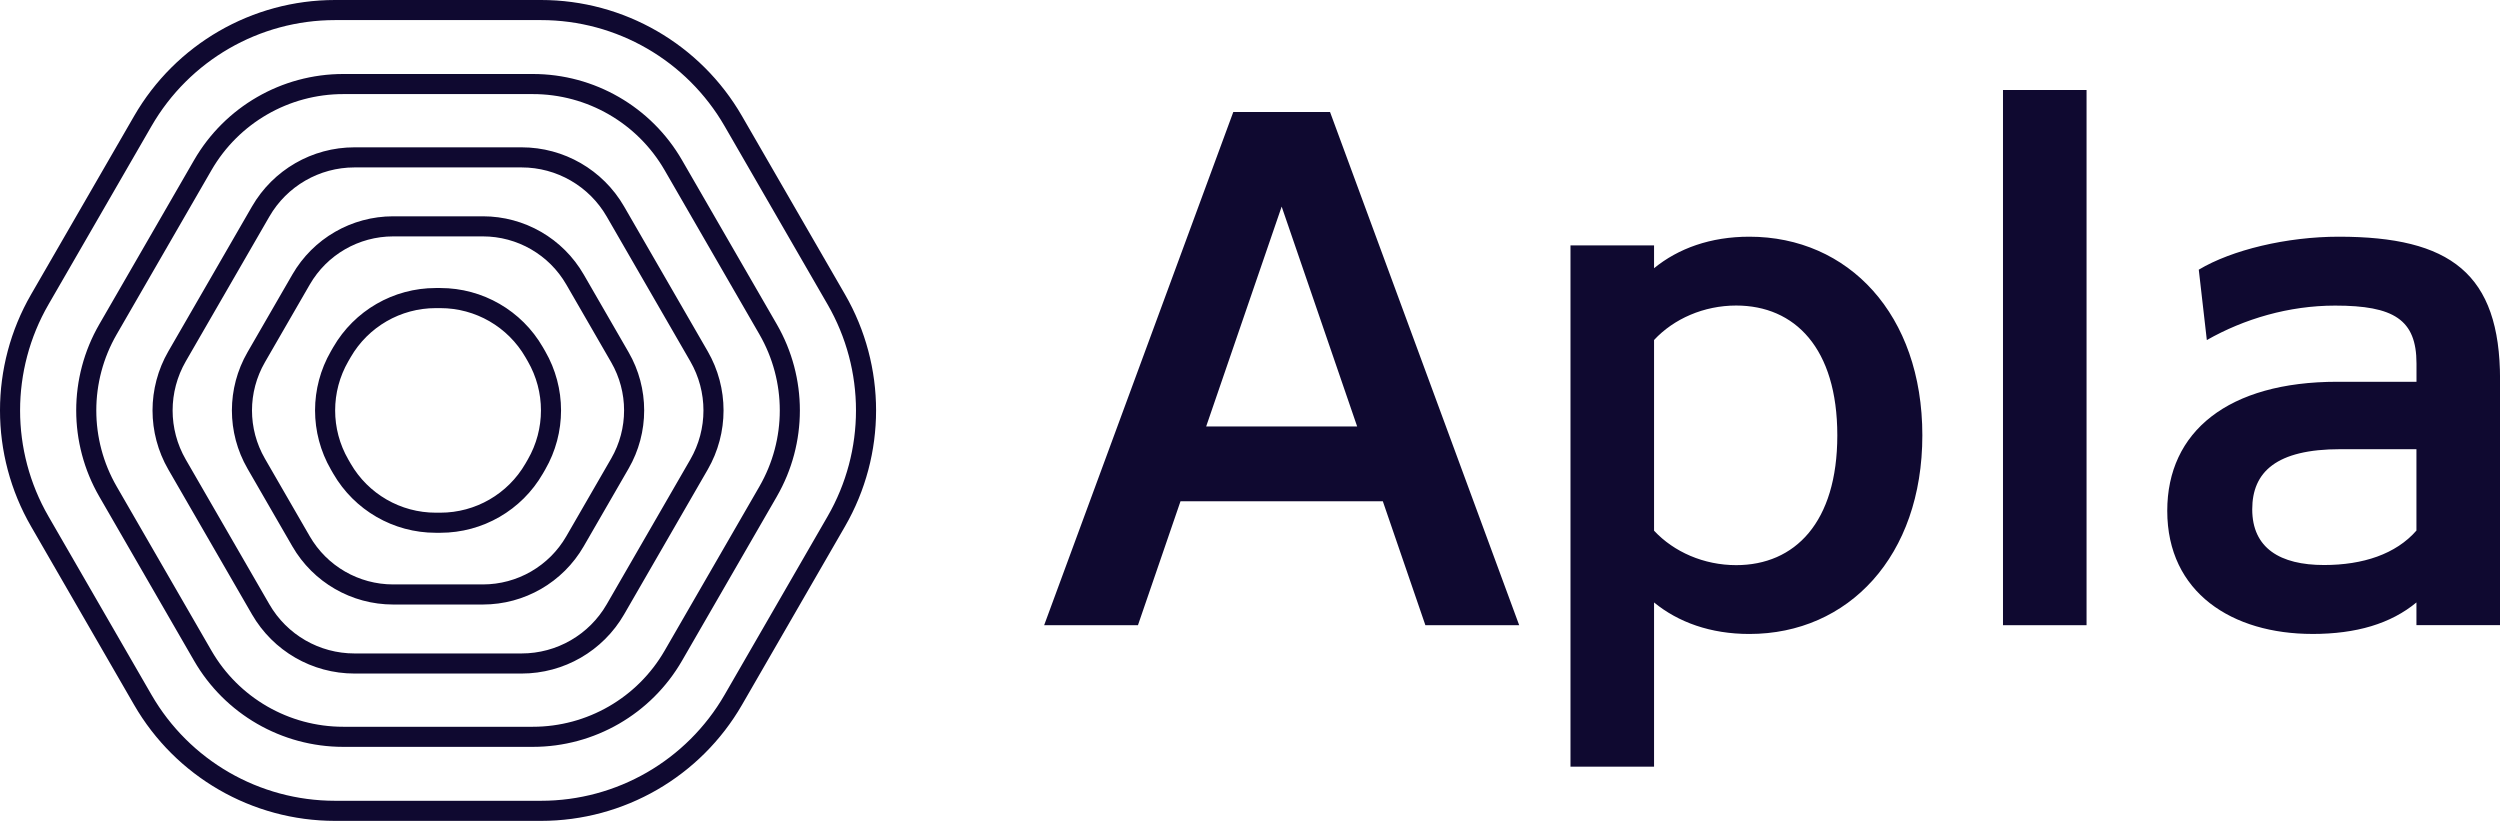
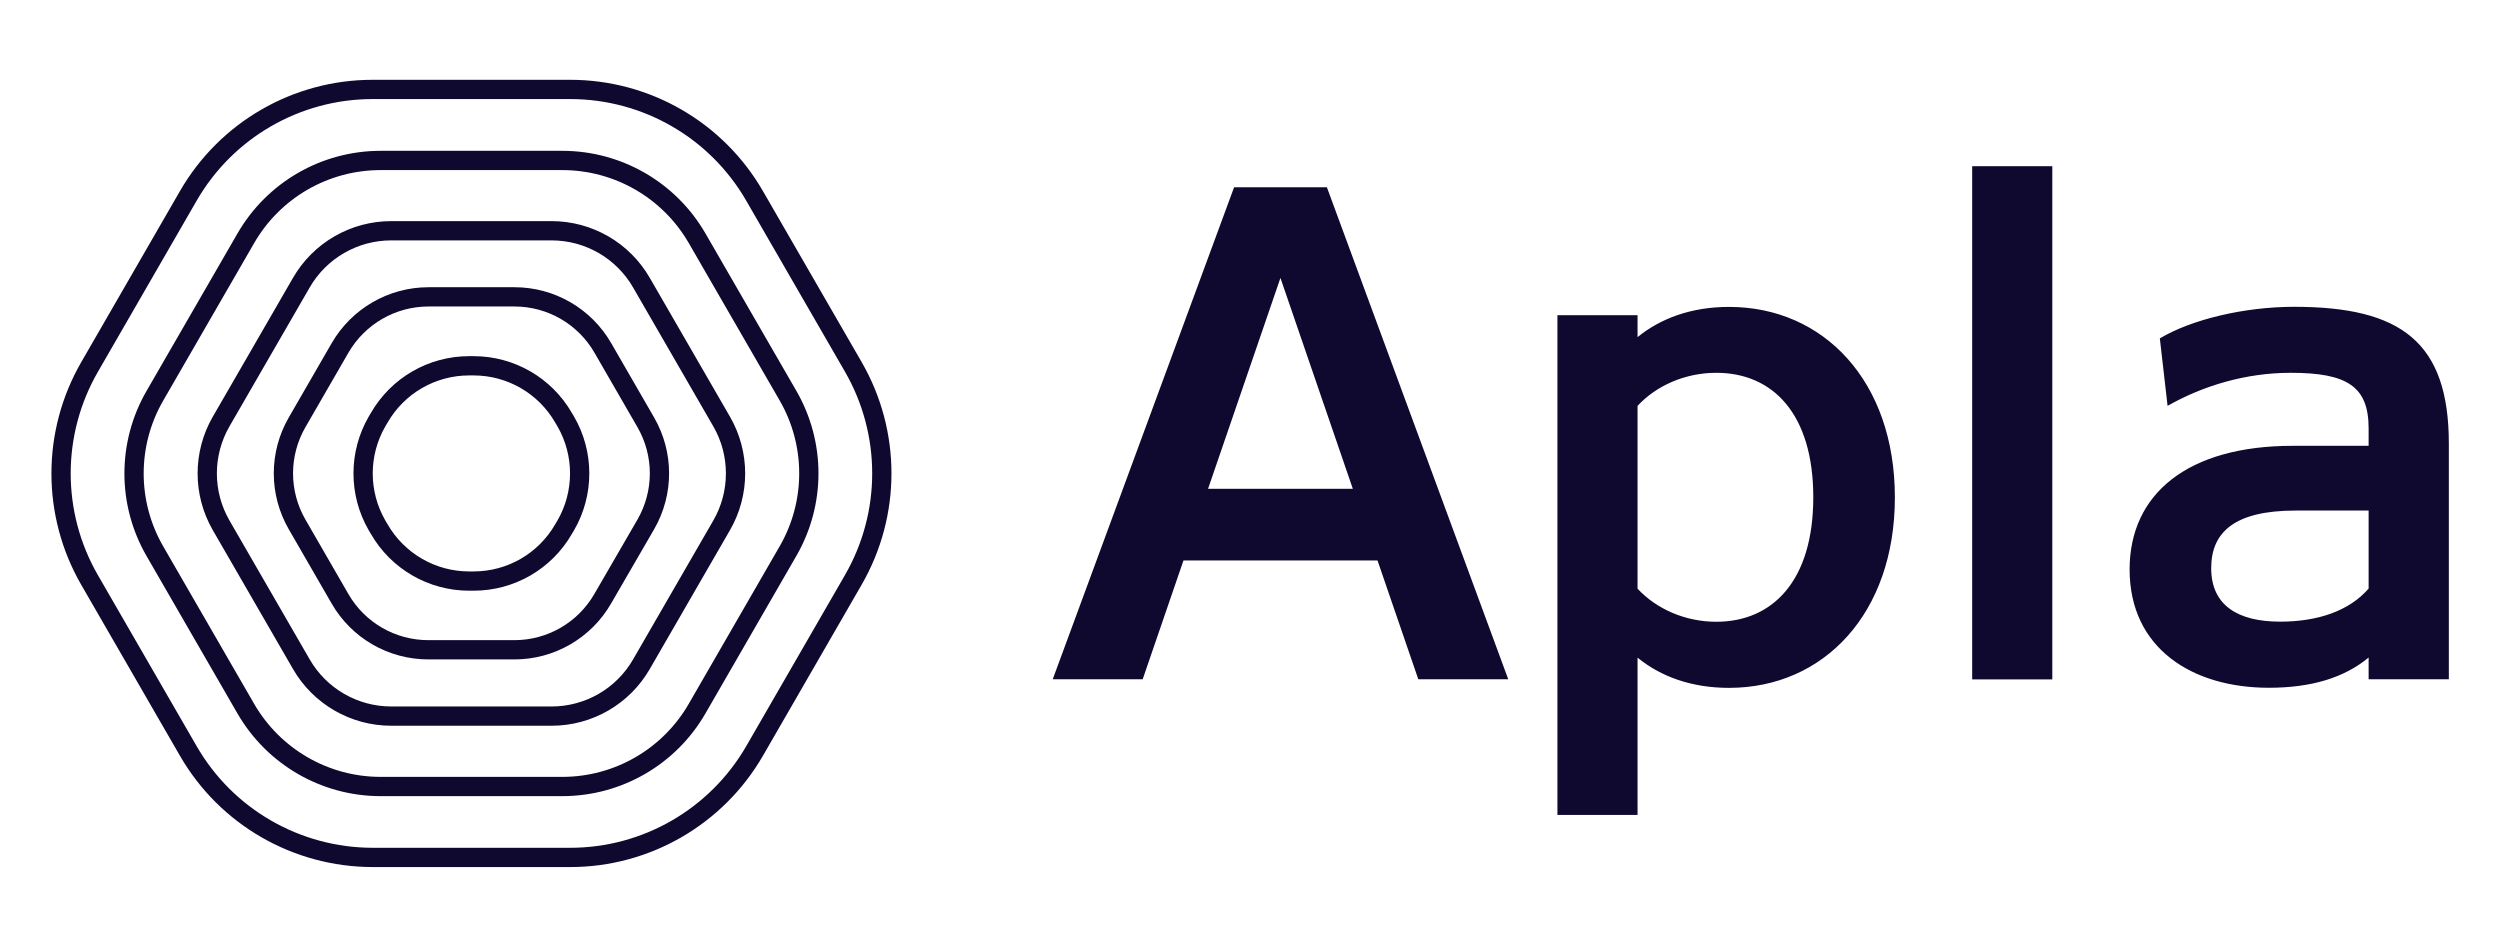
- <svg xmlns="http://www.w3.org/2000/svg" viewBox="0 0 2291.95 752.56">
-   <defs>
-     <style>.cls-1{fill:#0f0930;}.cls-2{fill:none;stroke:#0f0930;stroke-linejoin:round;stroke-width:18.42px;}</style>
-   </defs>
+ <svg xmlns="http://www.w3.org/2000/svg" version="1.1" id="Layer_1" x="0px" y="0px" viewBox="840 -55 2390 900" xml:space="preserve">
+   <style type="text/css">
+ 	.st0{fill:#0F0930;}
+ 	.st1{fill:none;stroke:#0F0930;stroke-width:18.42;stroke-linejoin:round;}
+ </style>
  <g id="Layer_1-2">
-     <path class="cls-1" d="M1219.36 102.7h-88.71L957.26 573.14h86l39-113.58h185.49l39 113.58h86L1219.36 102.7zM1175 189.4l69.22 201.6h-138.44L1175 189.4zM1516.4 225h-76.61v477.85h76.61V552.31c22.18 18.15 51.75 28.9 87.37 28.9 90.73 0 158.6-71.24 158.6-182.13S1694.5 217 1603.77 217c-35.62 0-65.19 10.75-87.37 28.9V225zm0 86.7c18.14-19.49 45.7-31.59 75.27-31.59 53.76 0 92.74 39 92.74 119s-39 119-92.74 119c-29.57 0-57.12-12.1-75.27-31.59V311.71zM1836.3 573.14h76.61V82.54h-76.61v490.6zM2119.91 581.2c40.32 0 71.91-9.41 95.43-28.9v20.83H2292V348c0-97.45-45.7-131-147.85-131-47.72 0-98.12 12.1-128.36 30.24l7.39 64.52c34.27-19.49 75.27-31.59 117.61-31.59 53.76 0 74.6 12.77 74.6 53.09V350h-72.58c-100.14 0-155.92 45.7-155.92 118.28 0 75.27 59.81 112.9 133.07 112.9zm10.75-63.2c-40.32 0-65.86-15.46-65.86-51.08 0-34.27 22.18-55.11 80.65-55.11h69.89v74.6C2196.52 508 2166.28 518 2130.66 518z" />
-     <path class="cls-2" d="M766.7 478a203.49 203.49 0 0 0 0-203.49L672.26 111A203.49 203.49 0 0 0 496 9.21H307.14A203.49 203.49 0 0 0 130.92 111L36.47 274.54a203.49 203.49 0 0 0 0 203.49l94.45 163.57a203.49 203.49 0 0 0 176.22 101.75H496A203.49 203.49 0 0 0 672.26 641.6L766.7 478zm-62.52-27.39a148.71 148.71 0 0 0 0-148.71l-86.9-150.51a148.71 148.71 0 0 0-128.8-74.34H314.69a148.71 148.71 0 0 0-128.79 74.36L99 301.92a148.71 148.71 0 0 0 0 148.71l86.9 150.51a148.71 148.71 0 0 0 128.79 74.36h173.8a148.71 148.71 0 0 0 128.79-74.36l86.9-150.51zm-63.35-24.71a99.24 99.24 0 0 0 0-99.24L564.18 193.9a99.24 99.24 0 0 0-85.94-49.62H324.93A99.24 99.24 0 0 0 239 193.9l-76.66 132.76a99.24 99.24 0 0 0 0 99.24L239 558.66a99.24 99.24 0 0 0 85.94 49.62h153.3a99.24 99.24 0 0 0 85.94-49.62l76.65-132.76zm-72.54-.9a97.5 97.5 0 0 0 0-97.5l-41.13-71.24a97.5 97.5 0 0 0-84.44-48.75h-82.27A97.5 97.5 0 0 0 276 256.29l-41.13 71.24a97.5 97.5 0 0 0 0 97.5L276 496.27A97.5 97.5 0 0 0 360.45 545h82.26a97.5 97.5 0 0 0 84.44-48.75L568.29 425zm-76.44.87a99.24 99.24 0 0 0 0-99.24l-2.16-3.74a99.24 99.24 0 0 0-85.94-49.62h-4.31a99.24 99.24 0 0 0-85.94 49.62l-2.16 3.74a99.24 99.24 0 0 0 0 99.24l2.16 3.74a99.24 99.24 0 0 0 85.94 49.62h4.31a99.24 99.24 0 0 0 85.94-49.62l2.16-3.74z" />
+     <path class="st0" d="M2108.5,124h-88.7l-173.4,470.4h86l39-113.6h185.5l39,113.6h86L2108.5,124z M2064.1,210.7l69.2,201.6h-138.4   L2064.1,210.7z M2405.5,246.3h-76.6v477.8h76.6V573.7c22.2,18.2,51.8,28.9,87.4,28.9c90.7,0,158.6-71.2,158.6-182.1   s-67.9-182.1-158.6-182.1c-35.6,0-65.2,10.8-87.4,28.9V246.3z M2405.5,333c18.1-19.5,45.7-31.6,75.3-31.6c53.8,0,92.7,39,92.7,119   s-39,119-92.7,119c-29.6,0-57.1-12.1-75.3-31.6V333L2405.5,333z M2725.4,594.5h76.6V103.9h-76.6V594.5z M3009,602.5   c40.3,0,71.9-9.4,95.4-28.9v20.8h76.7V369.3c0-97.4-45.7-131-147.9-131c-47.7,0-98.1,12.1-128.4,30.2l7.4,64.5   c34.3-19.5,75.3-31.6,117.6-31.6c53.8,0,74.6,12.8,74.6,53.1v16.7h-72.6c-100.1,0-155.9,45.7-155.9,118.3   C2876,564.9,2935.8,602.5,3009,602.5L3009,602.5z M3019.8,539.3c-40.3,0-65.9-15.5-65.9-51.1c0-34.3,22.2-55.1,80.6-55.1h69.9v74.6   C3085.6,529.3,3055.4,539.3,3019.8,539.3z" />
+     <path class="st1" d="M1655.8,499.3c36.3-63,36.3-140.5,0-203.5l-94.4-163.5c-36.3-63-103.5-101.8-176.3-101.8h-188.9   c-72.7,0-139.9,38.8-176.2,101.8l-94.4,163.6c-36.3,63-36.3,140.5,0,203.5l94.4,163.5c36.3,63,103.5,101.7,176.2,101.8h188.9   c72.7,0,139.9-38.8,176.3-101.8L1655.8,499.3z M1593.3,471.9c26.6-46,26.6-102.7,0-148.7l-86.9-150.5   c-26.6-46-75.7-74.3-128.8-74.3h-173.8c-53.1,0-102.2,28.3-128.8,74.4l-86.9,150.5c-26.6,46-26.6,102.7,0,148.7l86.9,150.5   c26.6,46,75.7,74.4,128.8,74.4h173.8c53.1,0,102.2-28.3,128.8-74.4L1593.3,471.9L1593.3,471.9z M1529.9,447.2   c17.7-30.7,17.7-68.5,0-99.2l-76.7-132.8c-17.7-30.7-50.5-49.6-85.9-49.6H1214c-35.4,0-68.2,18.9-85.9,49.6L1051.4,348   c-17.7,30.7-17.7,68.5,0,99.2l76.7,132.8c17.7,30.7,50.5,49.6,85.9,49.6h153.3c35.5,0,68.2-18.9,85.9-49.6L1529.9,447.2   L1529.9,447.2z M1457.4,446.3c17.4-30.2,17.4-67.3,0-97.5l-41.1-71.2c-17.4-30.2-49.6-48.8-84.4-48.8h-82.3   c-34.8,0-67,18.6-84.5,48.8l-41.1,71.2c-17.4,30.2-17.4,67.3,0,97.5l41.1,71.2c17.4,30.2,49.6,48.7,84.4,48.7h82.3   c34.8,0,67-18.6,84.4-48.8L1457.4,446.3L1457.4,446.3z M1380.9,447.2c17.7-30.7,17.7-68.5,0-99.2l-2.2-3.7   c-17.7-30.7-50.5-49.6-85.9-49.6h-4.3c-35.5,0-68.2,18.9-85.9,49.6l-2.2,3.7c-17.7,30.7-17.7,68.5,0,99.2l2.2,3.7   c17.7,30.7,50.5,49.6,85.9,49.6h4.3c35.5,0,68.2-18.9,85.9-49.6L1380.9,447.2z" />
  </g>
</svg>
